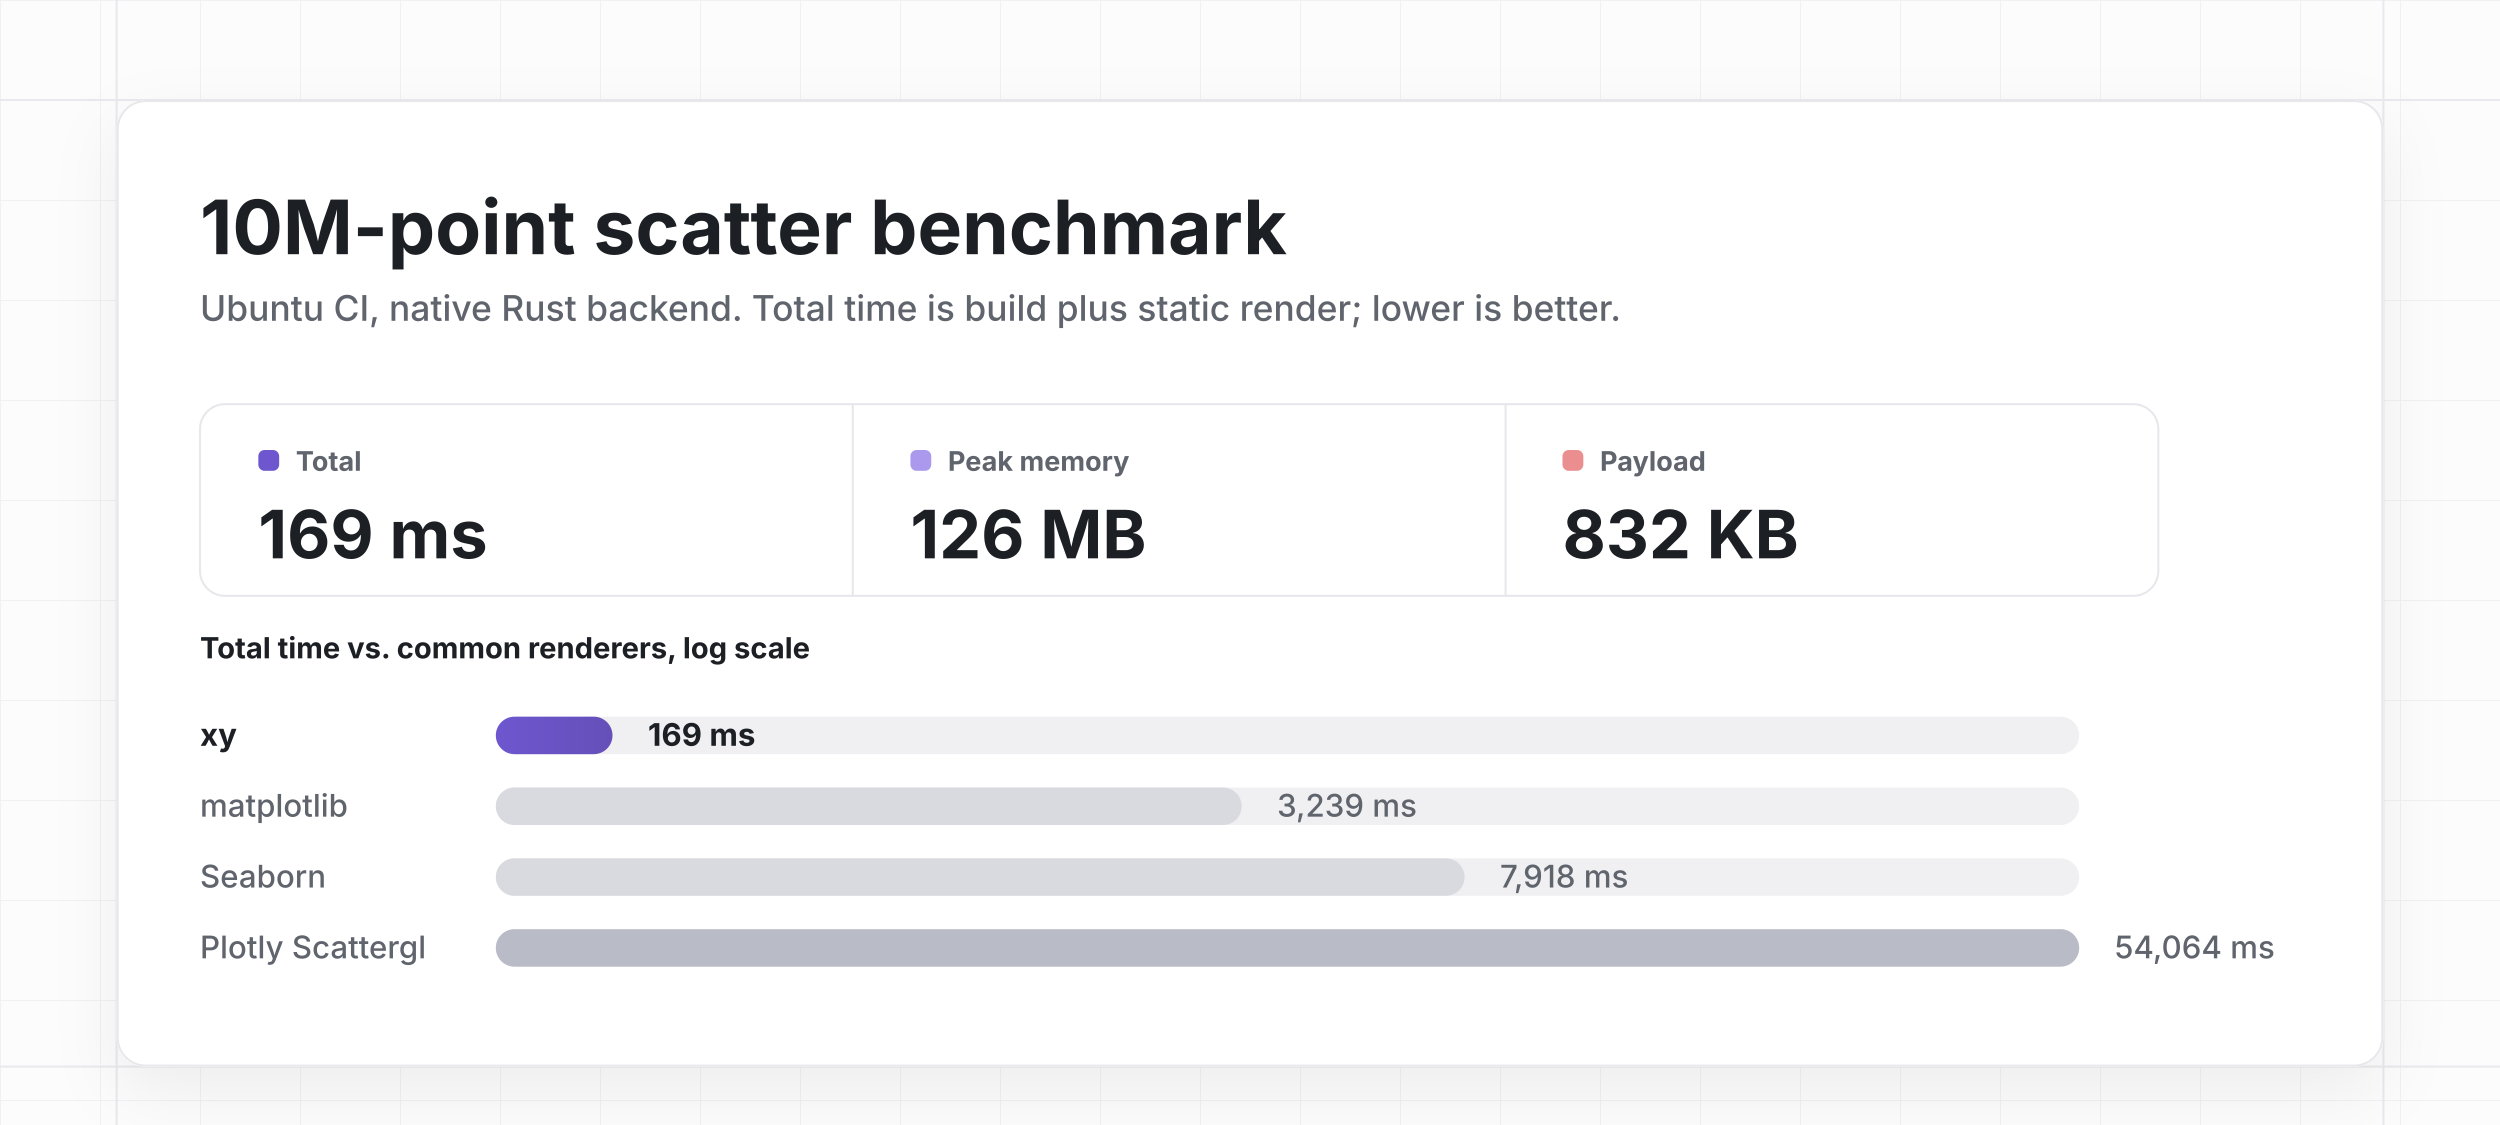
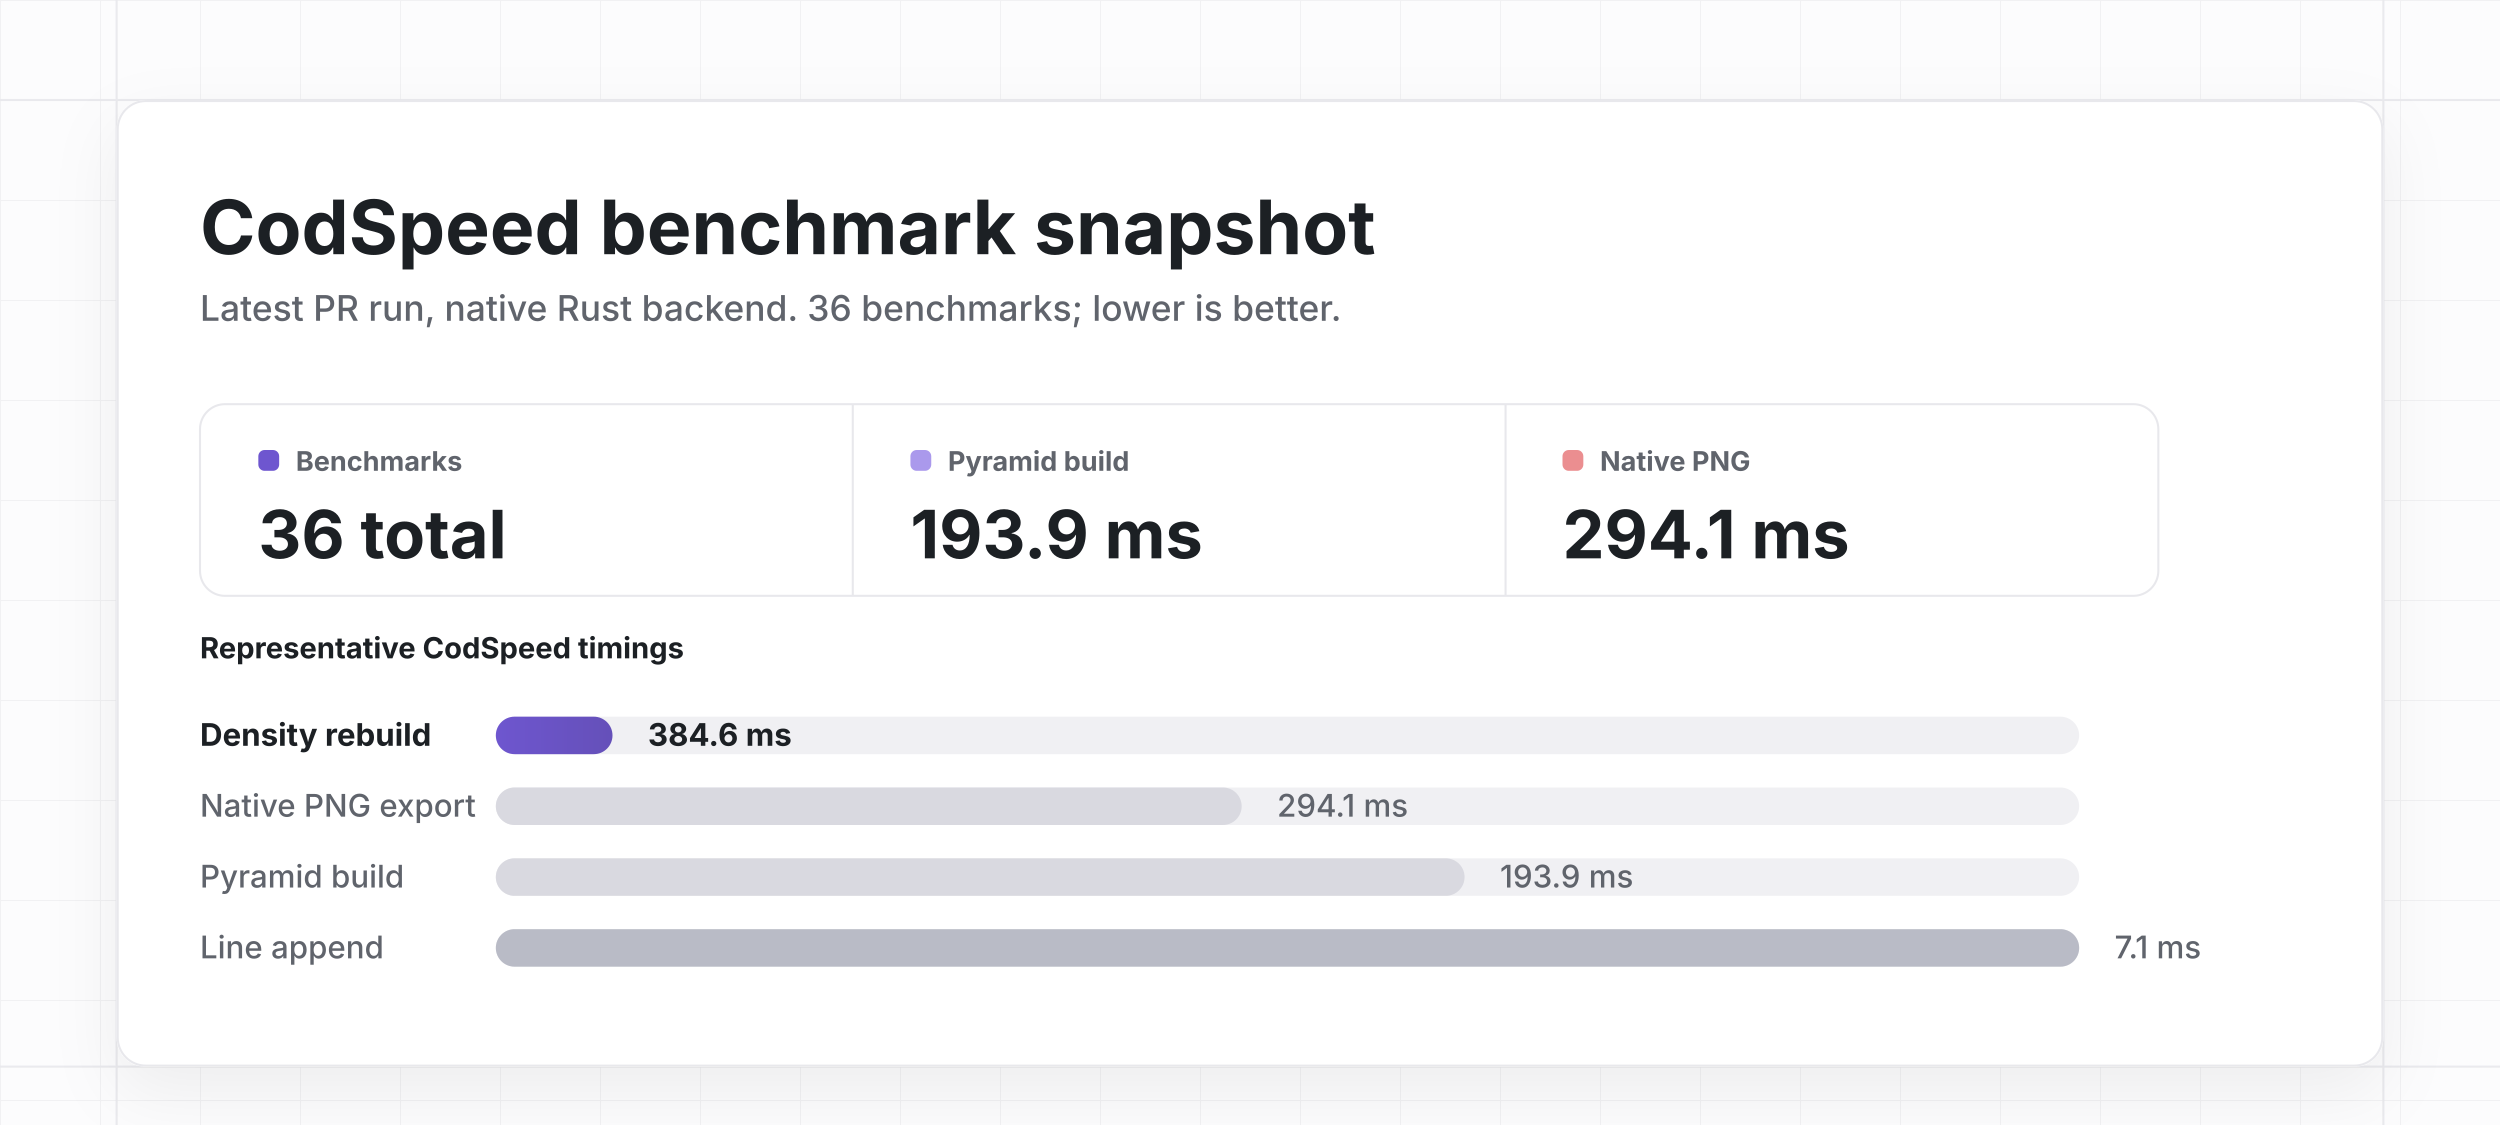
<svg xmlns="http://www.w3.org/2000/svg" width="1200" height="540" viewBox="0 0 1200 540" role="img" aria-labelledby="title desc">
  <defs>
    <pattern id="grid" width="48" height="48" patternUnits="userSpaceOnUse">
      <path d="M 48 0 L 0 0 0 48" fill="none" stroke="#E8E8EC" stroke-width="1" />
    </pattern>
    <linearGradient id="primary" x1="0" y1="0" x2="1" y2="0">
      <stop offset="0%" stop-color="#6E56CF" />
      <stop offset="100%" stop-color="#6550B9" />
    </linearGradient>
    <filter id="card-shadow" x="-8%" y="-8%" width="116%" height="116%">
      <feDropShadow dx="0" dy="12" stdDeviation="16" flood-color="#1C2024" flood-opacity="0.06" />
    </filter>
  </defs>
  <rect width="1200" height="540" fill="#FCFCFD" />
  <rect width="1200" height="540" fill="url(#grid)" opacity="0.58" />
  <g opacity="0.9">
    <path d="M56 0V540" stroke="#E8E8EC" />
    <path d="M1144 0V540" stroke="#E8E8EC" />
    <path d="M0 48H1200" stroke="#E8E8EC" />
    <path d="M0 512H1200" stroke="#E8E8EC" />
  </g>
  <g filter="url(#card-shadow)">
    <rect x="56" y="48" width="1088" height="464" rx="14" fill="#FFFFFF" />
    <rect x="56.5" y="48.5" width="1087" height="463" rx="13.5" fill="none" stroke="#E8E8EC" />
  </g>
  <g font-family="Instrument Sans, Inter, ui-sans-serif, system-ui, -apple-system, BlinkMacSystemFont, Segoe UI, sans-serif">
-     <text x="96" y="122" fill="#1C2024" font-size="36" font-weight="650" letter-spacing="0">10M-point scatter benchmark</text>
-     <text x="96" y="154" fill="#60646C" font-size="17" font-weight="500" letter-spacing="0">Ubuntu CI, native Rust backend. Total time is build plus static render; lower is better.</text>
+     <text x="96" y="122" fill="#1C2024" font-size="36" font-weight="650" letter-spacing="0">CodSpeed benchmark snapshot</text>
+     <text x="96" y="154" fill="#60646C" font-size="17" font-weight="500" letter-spacing="0">Latest PR run, native Rust backend. 36 benchmarks; lower is better.</text>
    <g transform="translate(96 194)">
      <rect width="940" height="92" rx="12" fill="#FFFFFF" stroke="#E8E8EC" />
      <path d="M313.333 0V92" stroke="#E8E8EC" />
      <path d="M626.667 0V92" stroke="#E8E8EC" />
      <g transform="translate(28 22)">
        <rect width="10" height="10" rx="3" fill="#6E56CF" />
-         <text x="18" y="10" fill="#60646C" font-size="13" font-weight="650">Total</text>
-         <text x="0" y="52" fill="#1C2024" font-size="32" font-weight="700">169 ms</text>
+         <text x="18" y="10" fill="#60646C" font-size="13" font-weight="650">Benchmarks</text>
+         <text x="0" y="52" fill="#1C2024" font-size="32" font-weight="700">36 total</text>
      </g>
      <g transform="translate(341 22)">
        <rect width="10" height="10" rx="3" fill="#AA99EC" />
-         <text x="18" y="10" fill="#60646C" font-size="13" font-weight="650">Peak memory</text>
-         <text x="0" y="52" fill="#1C2024" font-size="32" font-weight="700">126 MB</text>
+         <text x="18" y="10" fill="#60646C" font-size="13" font-weight="650">Pyramid build</text>
+         <text x="0" y="52" fill="#1C2024" font-size="32" font-weight="700">193.9 ms</text>
      </g>
      <g transform="translate(654 22)">
        <rect width="10" height="10" rx="3" fill="#EB8E90" />
-         <text x="18" y="10" fill="#60646C" font-size="13" font-weight="650">Payload</text>
-         <text x="0" y="52" fill="#1C2024" font-size="32" font-weight="700">832 KB</text>
+         <text x="18" y="10" fill="#60646C" font-size="13" font-weight="650">Native PNG</text>
+         <text x="0" y="52" fill="#1C2024" font-size="32" font-weight="700">294.1 ms</text>
      </g>
    </g>
    <g transform="translate(96 316)">
-       <text x="0" y="0" fill="#1C2024" font-size="14" font-weight="650">Total time vs. common renderers, log scale</text>
+       <text x="0" y="0" fill="#1C2024" font-size="14" font-weight="650">Representative CodSpeed timings</text>
      <g transform="translate(0 24)">
-         <text x="0" y="18" fill="#1C2024" font-size="15" font-weight="650">xy</text>
+         <text x="0" y="18" fill="#1C2024" font-size="15" font-weight="650">Density rebuild</text>
        <rect x="142" y="4" width="760" height="18" rx="9" fill="#F0F0F3" />
        <rect x="142" y="4" width="56" height="18" rx="9" fill="url(#primary)" />
-         <text x="215" y="18" fill="#1C2024" font-size="15" font-weight="650">169 ms</text>
+         <text x="215" y="18" fill="#1C2024" font-size="15" font-weight="650">384.6 ms</text>
      </g>
      <g transform="translate(0 58)">
-         <text x="0" y="18" fill="#60646C" font-size="15" font-weight="500">matplotlib</text>
+         <text x="0" y="18" fill="#60646C" font-size="15" font-weight="500">Native PNG export</text>
        <rect x="142" y="4" width="760" height="18" rx="9" fill="#F0F0F3" />
        <rect x="142" y="4" width="358" height="18" rx="9" fill="#D9D9E0" />
-         <text x="517" y="18" fill="#60646C" font-size="15" font-weight="500">3,239 ms</text>
+         <text x="517" y="18" fill="#60646C" font-size="15" font-weight="500">294.1 ms</text>
      </g>
      <g transform="translate(0 92)">
-         <text x="0" y="18" fill="#60646C" font-size="15" font-weight="500">Seaborn</text>
+         <text x="0" y="18" fill="#60646C" font-size="15" font-weight="500">Pyramid build</text>
        <rect x="142" y="4" width="760" height="18" rx="9" fill="#F0F0F3" />
        <rect x="142" y="4" width="465" height="18" rx="9" fill="#D9D9E0" />
-         <text x="624" y="18" fill="#60646C" font-size="15" font-weight="500">7,918 ms</text>
+         <text x="624" y="18" fill="#60646C" font-size="15" font-weight="500">193.9 ms</text>
      </g>
      <g transform="translate(0 126)">
-         <text x="0" y="18" fill="#60646C" font-size="15" font-weight="500">Plotly Scattergl</text>
+         <text x="0" y="18" fill="#60646C" font-size="15" font-weight="500">Line append</text>
        <rect x="142" y="4" width="760" height="18" rx="9" fill="#F0F0F3" />
        <rect x="142" y="4" width="760" height="18" rx="9" fill="#B9BBC6" />
-         <text x="919" y="18" fill="#60646C" font-size="15" font-weight="500">54,064 ms</text>
+         <text x="919" y="18" fill="#60646C" font-size="15" font-weight="500">7.1 ms</text>
      </g>
    </g>
  </g>
</svg>
